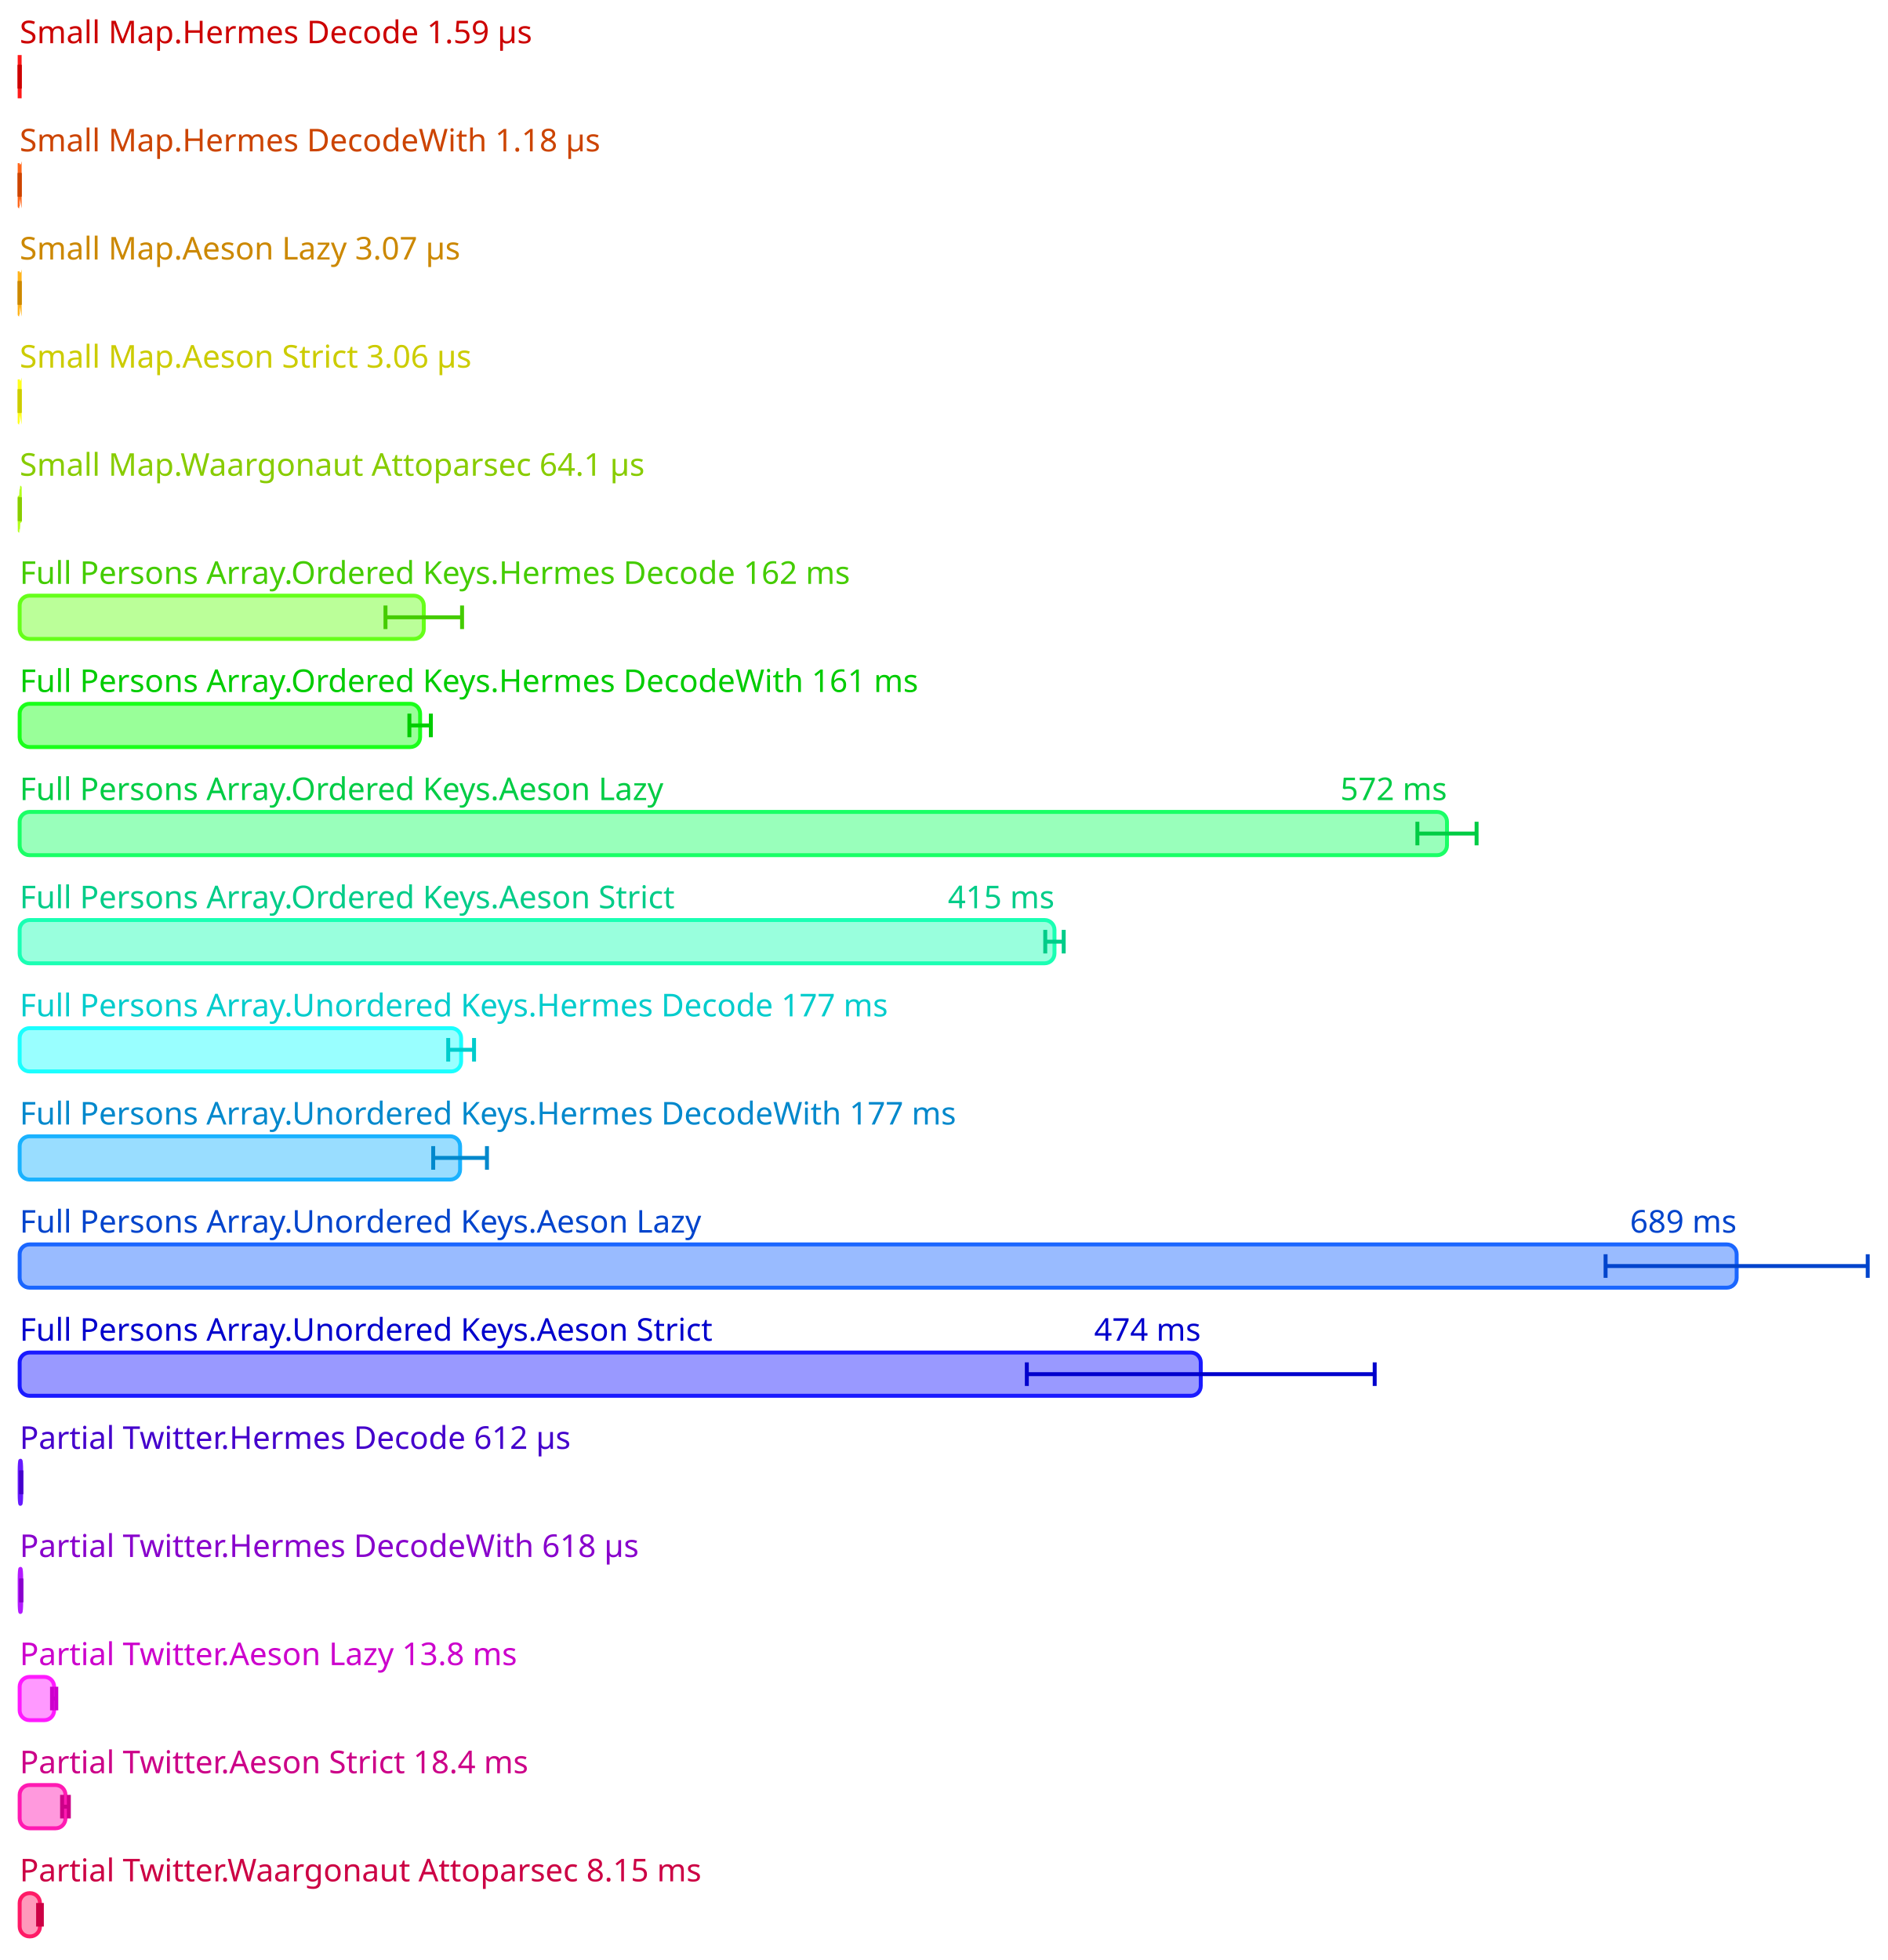
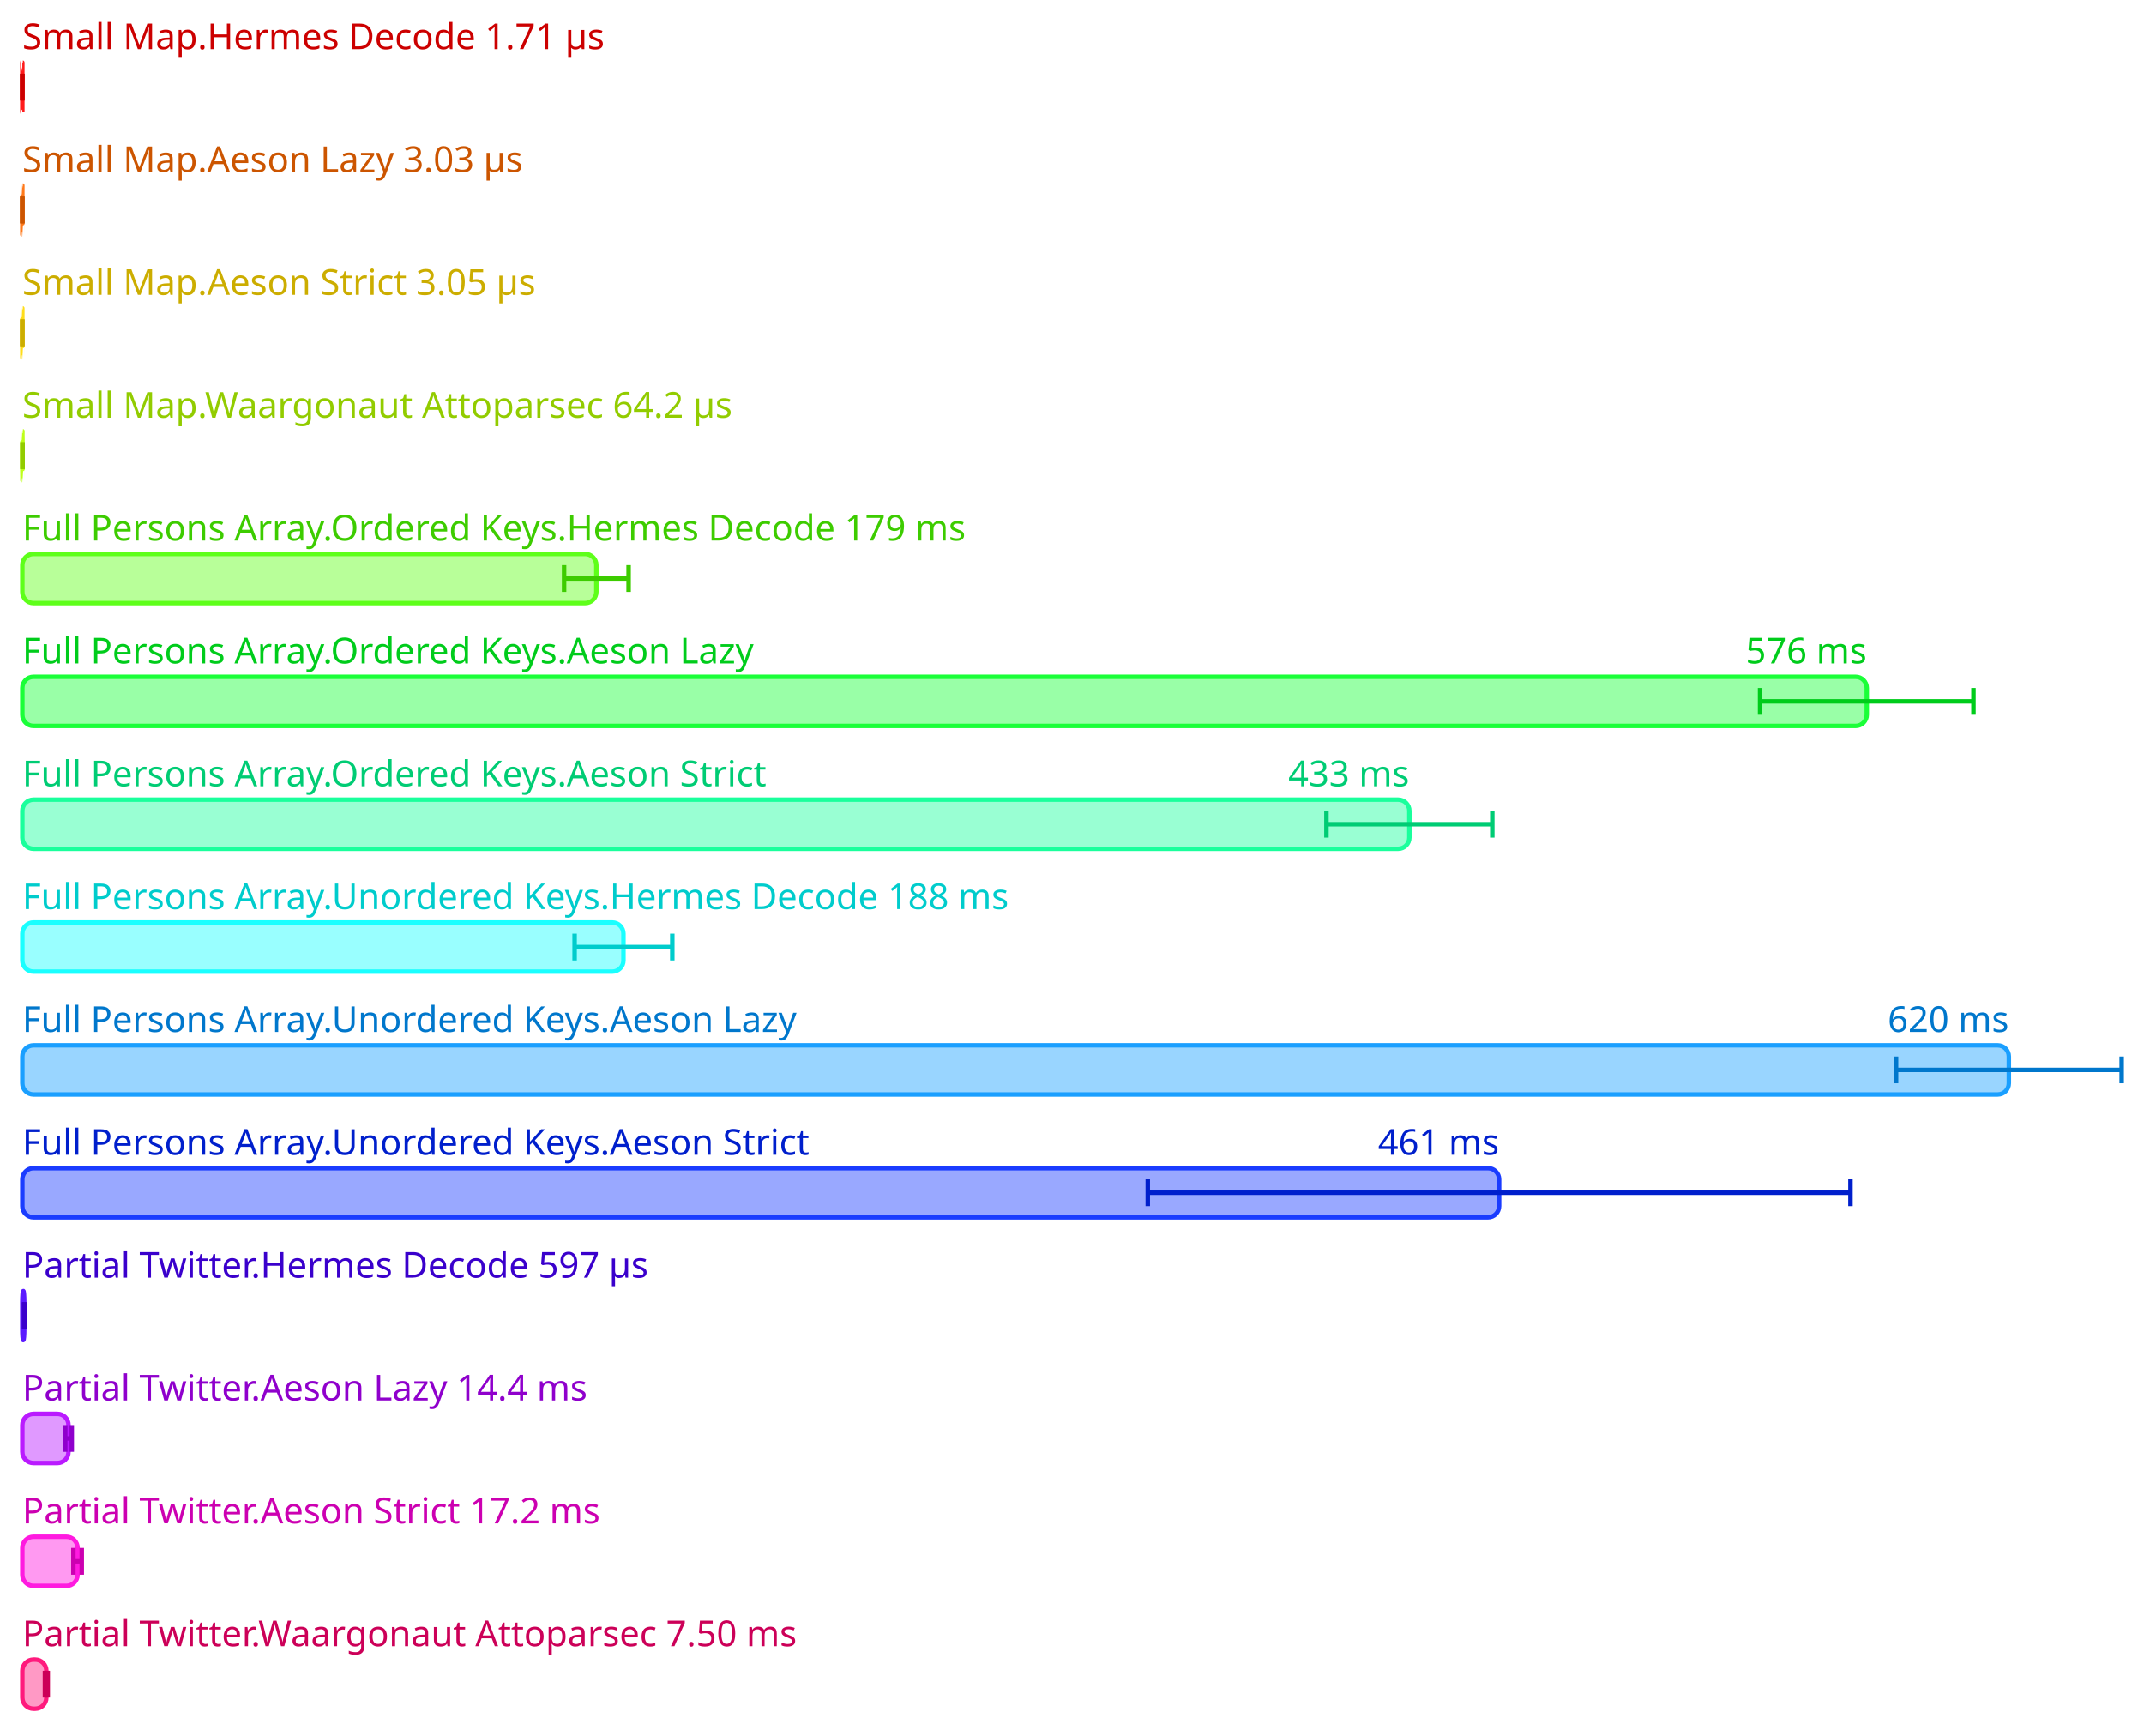
- <svg xmlns="http://www.w3.org/2000/svg" height="997" width="960.0" font-size="16" font-family="sans-serif" stroke-width="2">
+ <svg xmlns="http://www.w3.org/2000/svg" height="777" width="960.0" font-size="16" font-family="sans-serif" stroke-width="2">
  <g transform="translate(10.0 0)">
-     <text fill="hsl(0, 100%, 40%)" y="22">Small Map.Hermes Decode 1.59 μs</text>
+     <text fill="hsl(0, 100%, 40%)" y="22">Small Map.Hermes Decode 1.71 μs</text>
    <g>
      <rect y="28" rx="5" height="22" width="0.002" fill="hsl(0, 100%, 80%)" stroke="hsl(0, 100%, 55%)" />
      <g stroke="hsl(0, 100%, 40%)">
-         <line x1="0.002" x2="0.002" y1="39" y2="39" />
+         <line x1="0.002" x2="0.003" y1="39" y2="39" />
        <line x1="0.002" x2="0.002" y1="33" y2="45" />
-         <line x1="0.002" x2="0.002" y1="33" y2="45" />
+         <line x1="0.003" x2="0.003" y1="33" y2="45" />
      </g>
    </g>
-     <text fill="hsl(20, 100%, 40%)" y="77">Small Map.Hermes DecodeWith 1.18 μs</text>
+     <text fill="hsl(25, 100%, 40%)" y="77">Small Map.Aeson Lazy 3.03 μs</text>
    <g>
-       <rect y="83" rx="5" height="22" width="0.001" fill="hsl(20, 100%, 80%)" stroke="hsl(20, 100%, 55%)" />
-       <g stroke="hsl(20, 100%, 40%)">
-         <line x1="0.001" x2="0.002" y1="94" y2="94" />
-         <line x1="0.001" x2="0.001" y1="88" y2="100" />
-         <line x1="0.002" x2="0.002" y1="88" y2="100" />
+       <rect y="83" rx="5" height="22" width="0.004" fill="hsl(25, 100%, 80%)" stroke="hsl(25, 100%, 55%)" />
+       <g stroke="hsl(25, 100%, 40%)">
+         <line x1="0.004" x2="0.005" y1="94" y2="94" />
+         <line x1="0.004" x2="0.004" y1="88" y2="100" />
+         <line x1="0.005" x2="0.005" y1="88" y2="100" />
      </g>
    </g>
-     <text fill="hsl(40, 100%, 40%)" y="132">Small Map.Aeson Lazy 3.07 μs</text>
+     <text fill="hsl(51, 100%, 40%)" y="132">Small Map.Aeson Strict 3.05 μs</text>
    <g>
-       <rect y="138" rx="5" height="22" width="0.004" fill="hsl(40, 100%, 80%)" stroke="hsl(40, 100%, 55%)" />
-       <g stroke="hsl(40, 100%, 40%)">
-         <line x1="0.004" x2="0.004" y1="149" y2="149" />
+       <rect y="138" rx="5" height="22" width="0.004" fill="hsl(51, 100%, 80%)" stroke="hsl(51, 100%, 55%)" />
+       <g stroke="hsl(51, 100%, 40%)">
+         <line x1="0.004" x2="0.005" y1="149" y2="149" />
        <line x1="0.004" x2="0.004" y1="143" y2="155" />
-         <line x1="0.004" x2="0.004" y1="143" y2="155" />
+         <line x1="0.005" x2="0.005" y1="143" y2="155" />
      </g>
    </g>
-     <text fill="hsl(60, 100%, 40%)" y="187">Small Map.Aeson Strict 3.06 μs</text>
+     <text fill="hsl(77, 100%, 40%)" y="187">Small Map.Waargonaut Attoparsec 64.2 μs</text>
    <g>
-       <rect y="193" rx="5" height="22" width="0.004" fill="hsl(60, 100%, 80%)" stroke="hsl(60, 100%, 55%)" />
-       <g stroke="hsl(60, 100%, 40%)">
-         <line x1="0.004" x2="0.004" y1="204" y2="204" />
-         <line x1="0.004" x2="0.004" y1="198" y2="210" />
-         <line x1="0.004" x2="0.004" y1="198" y2="210" />
+       <rect y="193" rx="5" height="22" width="0.092" fill="hsl(77, 100%, 80%)" stroke="hsl(77, 100%, 55%)" />
+       <g stroke="hsl(77, 100%, 40%)">
+         <line x1="0.083" x2="0.101" y1="204" y2="204" />
+         <line x1="0.083" x2="0.083" y1="198" y2="210" />
+         <line x1="0.101" x2="0.101" y1="198" y2="210" />
      </g>
    </g>
-     <text fill="hsl(80, 100%, 40%)" y="242">Small Map.Waargonaut Attoparsec 64.1 μs</text>
+     <text fill="hsl(102, 100%, 40%)" y="242">Full Persons Array.Ordered Keys.Hermes Decode 179  ms</text>
    <g>
-       <rect y="248" rx="5" height="22" width="0.081" fill="hsl(80, 100%, 80%)" stroke="hsl(80, 100%, 55%)" />
-       <g stroke="hsl(80, 100%, 40%)">
-         <line x1="0.079" x2="0.084" y1="259" y2="259" />
-         <line x1="0.079" x2="0.079" y1="253" y2="265" />
-         <line x1="0.084" x2="0.084" y1="253" y2="265" />
+       <rect y="248" rx="5" height="22" width="257.022" fill="hsl(102, 100%, 80%)" stroke="hsl(102, 100%, 55%)" />
+       <g stroke="hsl(102, 100%, 40%)">
+         <line x1="242.581" x2="271.464" y1="259" y2="259" />
+         <line x1="242.581" x2="242.581" y1="253" y2="265" />
+         <line x1="271.464" x2="271.464" y1="253" y2="265" />
      </g>
    </g>
-     <text fill="hsl(100, 100%, 40%)" y="297">Full Persons Array.Ordered Keys.Hermes Decode 162  ms</text>
+     <g fill="hsl(128, 100%, 40%)">
+       <text y="297">Full Persons Array.Ordered Keys.Aeson Lazy</text>
+       <text y="297" x="825.867" text-anchor="end">576  ms</text>
+     </g>
    <g>
-       <rect y="303" rx="5" height="22" width="205.547" fill="hsl(100, 100%, 80%)" stroke="hsl(100, 100%, 55%)" />
-       <g stroke="hsl(100, 100%, 40%)">
-         <line x1="186.071" x2="225.023" y1="314" y2="314" />
-         <line x1="186.071" x2="186.071" y1="308" y2="320" />
-         <line x1="225.023" x2="225.023" y1="308" y2="320" />
+       <rect y="303" rx="5" height="22" width="825.867" fill="hsl(128, 100%, 80%)" stroke="hsl(128, 100%, 55%)" />
+       <g stroke="hsl(128, 100%, 40%)">
+         <line x1="778.094" x2="873.639" y1="314" y2="314" />
+         <line x1="778.094" x2="778.094" y1="308" y2="320" />
+         <line x1="873.639" x2="873.639" y1="308" y2="320" />
      </g>
    </g>
-     <text fill="hsl(120, 100%, 40%)" y="352">Full Persons Array.Ordered Keys.Hermes DecodeWith 161  ms</text>
+     <g fill="hsl(154, 100%, 40%)">
+       <text y="352">Full Persons Array.Ordered Keys.Aeson Strict</text>
+       <text y="352" x="621.061" text-anchor="end">433  ms</text>
+     </g>
    <g>
-       <rect y="358" rx="5" height="22" width="203.687" fill="hsl(120, 100%, 80%)" stroke="hsl(120, 100%, 55%)" />
-       <g stroke="hsl(120, 100%, 40%)">
-         <line x1="198.227" x2="209.148" y1="369" y2="369" />
-         <line x1="198.227" x2="198.227" y1="363" y2="375" />
-         <line x1="209.148" x2="209.148" y1="363" y2="375" />
+       <rect y="358" rx="5" height="22" width="621.061" fill="hsl(154, 100%, 80%)" stroke="hsl(154, 100%, 55%)" />
+       <g stroke="hsl(154, 100%, 40%)">
+         <line x1="583.929" x2="658.193" y1="369" y2="369" />
+         <line x1="583.929" x2="583.929" y1="363" y2="375" />
+         <line x1="658.193" x2="658.193" y1="363" y2="375" />
      </g>
    </g>
-     <g fill="hsl(140, 100%, 40%)">
-       <text y="407">Full Persons Array.Ordered Keys.Aeson Lazy</text>
-       <text y="407" x="725.994" text-anchor="end">572  ms</text>
+     <text fill="hsl(180, 100%, 40%)" y="407">Full Persons Array.Unordered Keys.Hermes Decode 188  ms</text>
+     <g>
+       <rect y="413" rx="5" height="22" width="269.157" fill="hsl(180, 100%, 80%)" stroke="hsl(180, 100%, 55%)" />
+       <g stroke="hsl(180, 100%, 40%)">
+         <line x1="247.287" x2="291.027" y1="424" y2="424" />
+         <line x1="247.287" x2="247.287" y1="418" y2="430" />
+         <line x1="291.027" x2="291.027" y1="418" y2="430" />
+       </g>
+     </g>
+     <g fill="hsl(205, 100%, 40%)">
+       <text y="462">Full Persons Array.Unordered Keys.Aeson Lazy</text>
+       <text y="462" x="889.492" text-anchor="end">620  ms</text>
    </g>
    <g>
-       <rect y="413" rx="5" height="22" width="725.994" fill="hsl(140, 100%, 80%)" stroke="hsl(140, 100%, 55%)" />
-       <g stroke="hsl(140, 100%, 40%)">
-         <line x1="710.94" x2="741.048" y1="424" y2="424" />
-         <line x1="710.94" x2="710.94" y1="418" y2="430" />
-         <line x1="741.048" x2="741.048" y1="418" y2="430" />
+       <rect y="468" rx="5" height="22" width="889.492" fill="hsl(205, 100%, 80%)" stroke="hsl(205, 100%, 55%)" />
+       <g stroke="hsl(205, 100%, 40%)">
+         <line x1="838.983" x2="940.0" y1="479" y2="479" />
+         <line x1="838.983" x2="838.983" y1="473" y2="485" />
+         <line x1="940.0" x2="940.0" y1="473" y2="485" />
      </g>
    </g>
-     <g fill="hsl(160, 100%, 40%)">
-       <text y="462">Full Persons Array.Ordered Keys.Aeson Strict</text>
-       <text y="462" x="526.349" text-anchor="end">415  ms</text>
+     <g fill="hsl(231, 100%, 40%)">
+       <text y="517">Full Persons Array.Unordered Keys.Aeson Strict</text>
+       <text y="517" x="661.246" text-anchor="end">461  ms</text>
    </g>
    <g>
-       <rect y="468" rx="5" height="22" width="526.349" fill="hsl(160, 100%, 80%)" stroke="hsl(160, 100%, 55%)" />
-       <g stroke="hsl(160, 100%, 40%)">
-         <line x1="521.655" x2="531.042" y1="479" y2="479" />
-         <line x1="521.655" x2="521.655" y1="473" y2="485" />
-         <line x1="531.042" x2="531.042" y1="473" y2="485" />
+       <rect y="523" rx="5" height="22" width="661.246" fill="hsl(231, 100%, 80%)" stroke="hsl(231, 100%, 55%)" />
+       <g stroke="hsl(231, 100%, 40%)">
+         <line x1="503.928" x2="818.565" y1="534" y2="534" />
+         <line x1="503.928" x2="503.928" y1="528" y2="540" />
+         <line x1="818.565" x2="818.565" y1="528" y2="540" />
      </g>
    </g>
-     <text fill="hsl(180, 100%, 40%)" y="517">Full Persons Array.Unordered Keys.Hermes Decode 177  ms</text>
+     <text fill="hsl(257, 100%, 40%)" y="572">Partial Twitter.Hermes Decode 597  μs</text>
    <g>
-       <rect y="523" rx="5" height="22" width="224.547" fill="hsl(180, 100%, 80%)" stroke="hsl(180, 100%, 55%)" />
-       <g stroke="hsl(180, 100%, 40%)">
-         <line x1="217.976" x2="231.118" y1="534" y2="534" />
-         <line x1="217.976" x2="217.976" y1="528" y2="540" />
-         <line x1="231.118" x2="231.118" y1="528" y2="540" />
+       <rect y="578" rx="5" height="22" width="0.856" fill="hsl(257, 100%, 80%)" stroke="hsl(257, 100%, 55%)" />
+       <g stroke="hsl(257, 100%, 40%)">
+         <line x1="0.797" x2="0.915" y1="589" y2="589" />
+         <line x1="0.797" x2="0.797" y1="583" y2="595" />
+         <line x1="0.915" x2="0.915" y1="583" y2="595" />
      </g>
    </g>
-     <text fill="hsl(200, 100%, 40%)" y="572">Full Persons Array.Unordered Keys.Hermes DecodeWith 177  ms</text>
+     <text fill="hsl(282, 100%, 40%)" y="627">Partial Twitter.Aeson Lazy 14.4 ms</text>
    <g>
-       <rect y="578" rx="5" height="22" width="224.017" fill="hsl(200, 100%, 80%)" stroke="hsl(200, 100%, 55%)" />
-       <g stroke="hsl(200, 100%, 40%)">
-         <line x1="210.348" x2="237.685" y1="589" y2="589" />
-         <line x1="210.348" x2="210.348" y1="583" y2="595" />
-         <line x1="237.685" x2="237.685" y1="583" y2="595" />
+       <rect y="633" rx="5" height="22" width="20.68" fill="hsl(282, 100%, 80%)" stroke="hsl(282, 100%, 55%)" />
+       <g stroke="hsl(282, 100%, 40%)">
+         <line x1="19.214" x2="22.146" y1="644" y2="644" />
+         <line x1="19.214" x2="19.214" y1="638" y2="650" />
+         <line x1="22.146" x2="22.146" y1="638" y2="650" />
      </g>
    </g>
-     <g fill="hsl(220, 100%, 40%)">
-       <text y="627">Full Persons Array.Unordered Keys.Aeson Lazy</text>
-       <text y="627" x="873.329" text-anchor="end">689  ms</text>
-     </g>
+     <text fill="hsl(308, 100%, 40%)" y="682">Partial Twitter.Aeson Strict 17.2 ms</text>
    <g>
-       <rect y="633" rx="5" height="22" width="873.329" fill="hsl(220, 100%, 80%)" stroke="hsl(220, 100%, 55%)" />
-       <g stroke="hsl(220, 100%, 40%)">
-         <line x1="806.658" x2="940.0" y1="644" y2="644" />
-         <line x1="806.658" x2="806.658" y1="638" y2="650" />
-         <line x1="940.0" x2="940.0" y1="638" y2="650" />
+       <rect y="688" rx="5" height="22" width="24.739" fill="hsl(308, 100%, 80%)" stroke="hsl(308, 100%, 55%)" />
+       <g stroke="hsl(308, 100%, 40%)">
+         <line x1="22.867" x2="26.611" y1="699" y2="699" />
+         <line x1="22.867" x2="22.867" y1="693" y2="705" />
+         <line x1="26.611" x2="26.611" y1="693" y2="705" />
      </g>
    </g>
-     <g fill="hsl(240, 100%, 40%)">
-       <text y="682">Full Persons Array.Unordered Keys.Aeson Strict</text>
-       <text y="682" x="600.755" text-anchor="end">474  ms</text>
-     </g>
+     <text fill="hsl(334, 100%, 40%)" y="737">Partial Twitter.Waargonaut Attoparsec 7.50 ms</text>
    <g>
-       <rect y="688" rx="5" height="22" width="600.755" fill="hsl(240, 100%, 80%)" stroke="hsl(240, 100%, 55%)" />
-       <g stroke="hsl(240, 100%, 40%)">
-         <line x1="512.286" x2="689.223" y1="699" y2="699" />
-         <line x1="512.286" x2="512.286" y1="693" y2="705" />
-         <line x1="689.223" x2="689.223" y1="693" y2="705" />
-       </g>
-     </g>
-     <text fill="hsl(260, 100%, 40%)" y="737">Partial Twitter.Hermes Decode 612  μs</text>
-     <g>
-       <rect y="743" rx="5" height="22" width="0.776" fill="hsl(260, 100%, 80%)" stroke="hsl(260, 100%, 55%)" />
-       <g stroke="hsl(260, 100%, 40%)">
-         <line x1="0.747" x2="0.806" y1="754" y2="754" />
-         <line x1="0.747" x2="0.747" y1="748" y2="760" />
-         <line x1="0.806" x2="0.806" y1="748" y2="760" />
-       </g>
-     </g>
-     <text fill="hsl(280, 100%, 40%)" y="792">Partial Twitter.Hermes DecodeWith 618  μs</text>
-     <g>
-       <rect y="798" rx="5" height="22" width="0.784" fill="hsl(280, 100%, 80%)" stroke="hsl(280, 100%, 55%)" />
-       <g stroke="hsl(280, 100%, 40%)">
-         <line x1="0.717" x2="0.85" y1="809" y2="809" />
-         <line x1="0.717" x2="0.717" y1="803" y2="815" />
-         <line x1="0.85" x2="0.85" y1="803" y2="815" />
-       </g>
-     </g>
-     <text fill="hsl(300, 100%, 40%)" y="847">Partial Twitter.Aeson Lazy 13.8 ms</text>
-     <g>
-       <rect y="853" rx="5" height="22" width="17.546" fill="hsl(300, 100%, 80%)" stroke="hsl(300, 100%, 55%)" />
-       <g stroke="hsl(300, 100%, 40%)">
-         <line x1="16.462" x2="18.629" y1="864" y2="864" />
-         <line x1="16.462" x2="16.462" y1="858" y2="870" />
-         <line x1="18.629" x2="18.629" y1="858" y2="870" />
-       </g>
-     </g>
-     <text fill="hsl(320, 100%, 40%)" y="902">Partial Twitter.Aeson Strict 18.4 ms</text>
-     <g>
-       <rect y="908" rx="5" height="22" width="23.294" fill="hsl(320, 100%, 80%)" stroke="hsl(320, 100%, 55%)" />
-       <g stroke="hsl(320, 100%, 40%)">
-         <line x1="21.572" x2="25.017" y1="919" y2="919" />
-         <line x1="21.572" x2="21.572" y1="913" y2="925" />
-         <line x1="25.017" x2="25.017" y1="913" y2="925" />
-       </g>
-     </g>
-     <text fill="hsl(340, 100%, 40%)" y="957">Partial Twitter.Waargonaut Attoparsec 8.15 ms</text>
-     <g>
-       <rect y="963" rx="5" height="22" width="10.336" fill="hsl(340, 100%, 80%)" stroke="hsl(340, 100%, 55%)" />
-       <g stroke="hsl(340, 100%, 40%)">
-         <line x1="9.378" x2="11.294" y1="974" y2="974" />
-         <line x1="9.378" x2="9.378" y1="968" y2="980" />
-         <line x1="11.294" x2="11.294" y1="968" y2="980" />
+       <rect y="743" rx="5" height="22" width="10.761" fill="hsl(334, 100%, 80%)" stroke="hsl(334, 100%, 55%)" />
+       <g stroke="hsl(334, 100%, 40%)">
+         <line x1="10.126" x2="11.395" y1="754" y2="754" />
+         <line x1="10.126" x2="10.126" y1="748" y2="760" />
+         <line x1="11.395" x2="11.395" y1="748" y2="760" />
      </g>
    </g>
  </g>
</svg>
